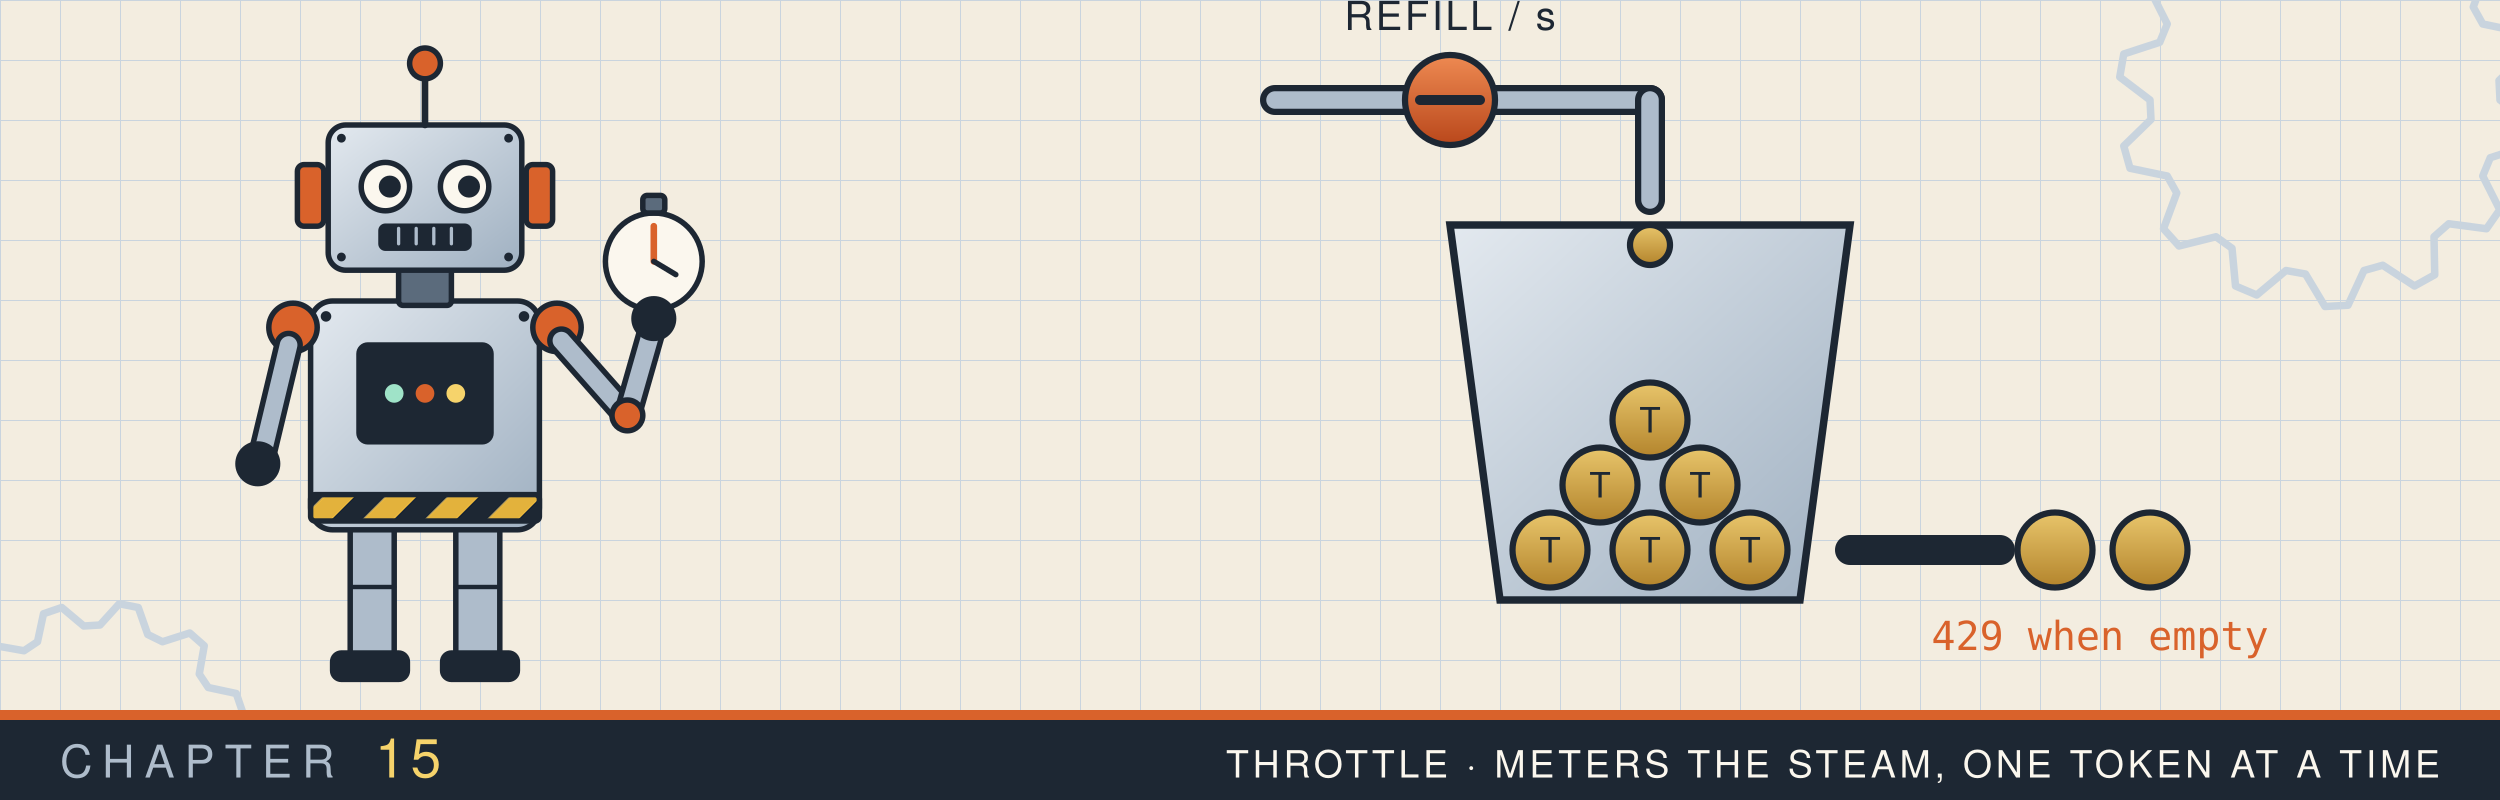
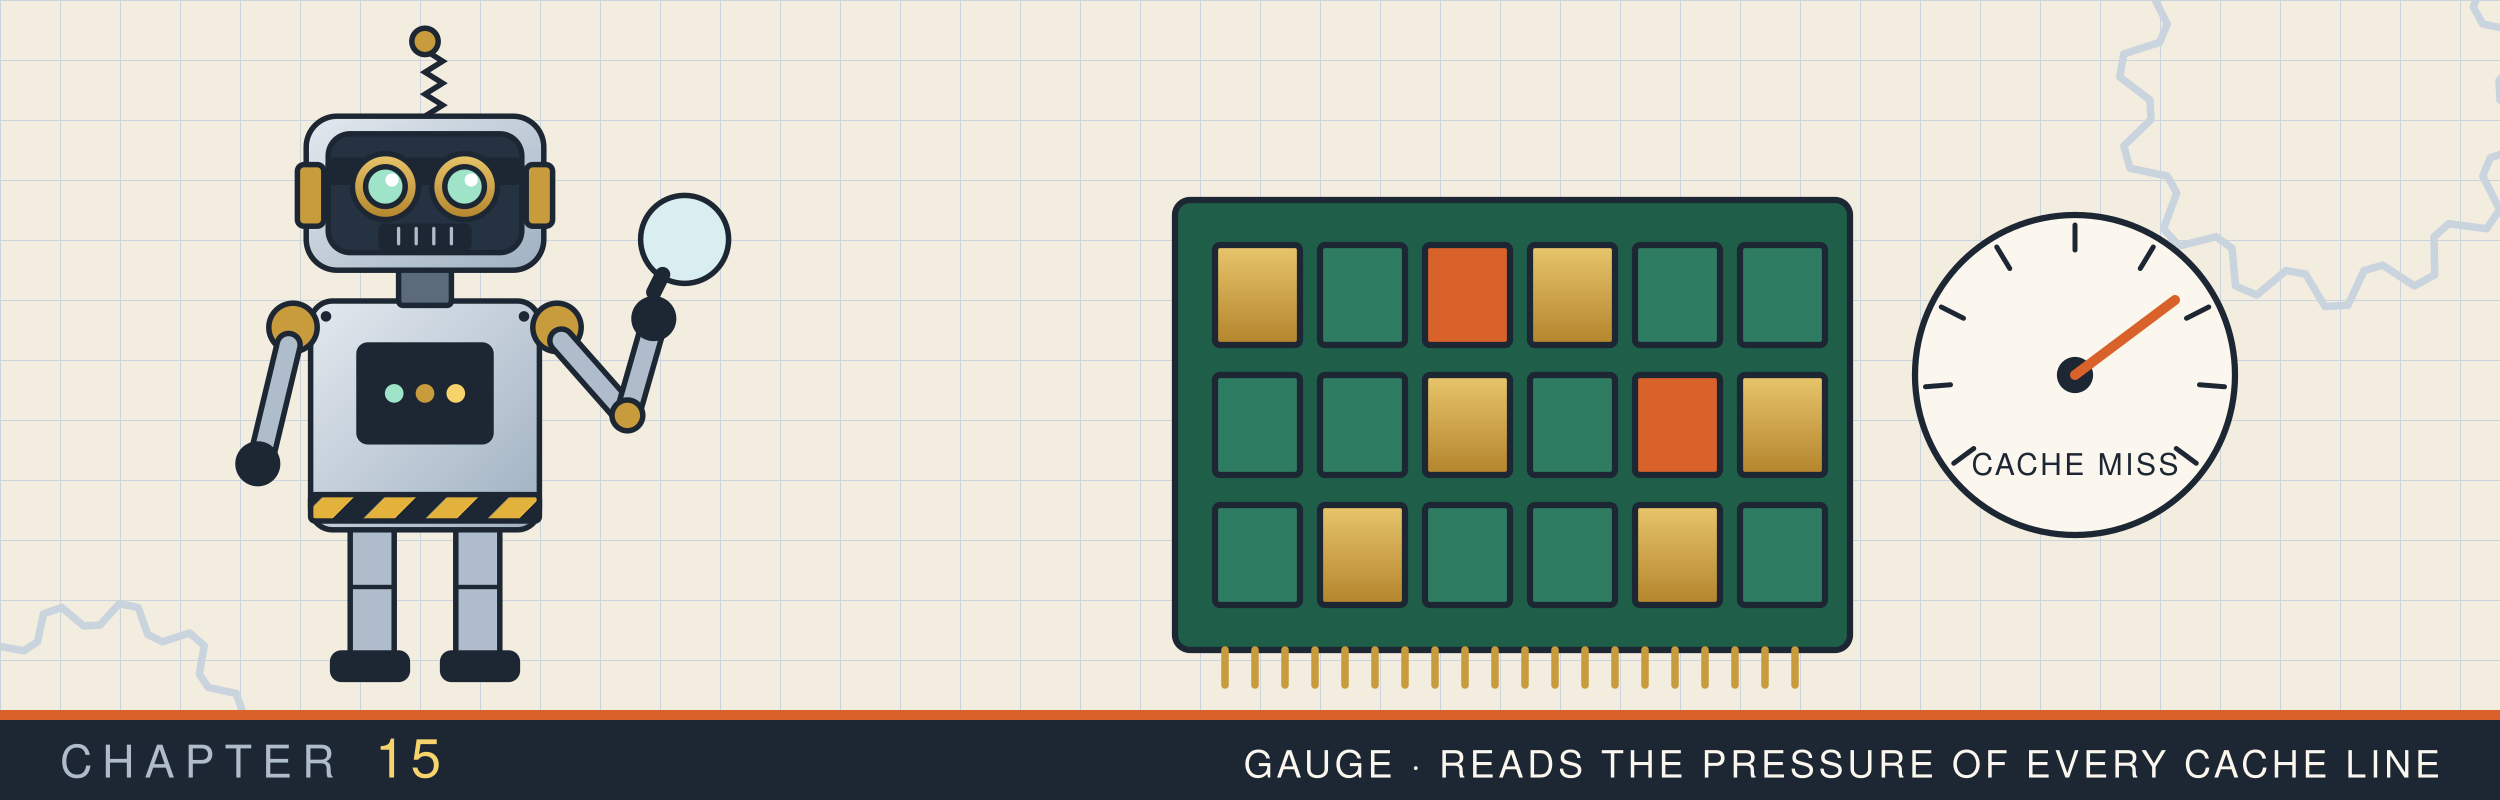
<svg xmlns="http://www.w3.org/2000/svg" viewBox="0 0 1000 320" width="1000" height="320">
  <defs>
    <pattern id="grid" width="24" height="24" patternUnits="userSpaceOnUse">
      <path d="M 24 0 L 0 0 0 24" fill="none" stroke="#c9d4de" stroke-width="0.8" />
    </pattern>
    <pattern id="hatch" width="6" height="6" patternUnits="userSpaceOnUse" patternTransform="rotate(45)">
      <line x1="0" y1="0" x2="0" y2="6" stroke="#1d2733" stroke-width="1.1" opacity="0.55" />
    </pattern>
    <pattern id="hatch-fine" width="4" height="4" patternUnits="userSpaceOnUse" patternTransform="rotate(-35)">
      <line x1="0" y1="0" x2="0" y2="4" stroke="#1d2733" stroke-width="0.7" opacity="0.4" />
    </pattern>
    <pattern id="stripes" width="20" height="20" patternUnits="userSpaceOnUse" patternTransform="rotate(45)">
      <rect width="10" height="20" fill="#1d2733" />
      <rect x="10" width="10" height="20" fill="#e3b23c" />
    </pattern>
    <linearGradient id="steel" x1="0" x2="1" y1="0" y2="1">
      <stop offset="0" stop-color="#e3e9ef" />
      <stop offset="1" stop-color="#9fb0c1" />
    </linearGradient>
    <linearGradient id="brass" x1="0" x2="0" y1="0" y2="1">
      <stop offset="0" stop-color="#e8c56b" />
      <stop offset="1" stop-color="#b3842c" />
    </linearGradient>
    <linearGradient id="copper" x1="0" x2="0" y1="0" y2="1">
      <stop offset="0" stop-color="#ee8a52" />
      <stop offset="1" stop-color="#b9471b" />
    </linearGradient>
  </defs>
  <rect x="0.0" y="0.0" width="1000.0" height="320.0" rx="0" fill="#f3ede0" stroke="none" stroke-width="0" />
  <rect x="0.0" y="0.0" width="1000.0" height="320.0" rx="0" fill="url(#grid)" stroke="none" stroke-width="0" />
  <polygon points="1000.0,40.0 1012.1,49.2 1010.5,58.4 996.1,63.1 993.1,70.4 999.9,83.9 994.6,91.5 979.5,89.5 973.6,94.7 973.9,109.9 965.8,114.4 953.1,106.1 945.6,108.2 939.2,122.1 930.0,122.6 922.2,109.6 914.4,108.2 902.7,118.0 894.2,114.4 892.8,99.3 886.4,94.7 871.6,98.4 865.4,91.5 870.7,77.2 866.9,70.4 852.0,67.3 849.5,58.4 860.4,47.8 860.0,40.0 847.9,30.8 849.5,21.6 863.9,16.9 866.9,9.6 860.1,-3.9 865.4,-11.5 880.5,-9.5 886.4,-14.7 886.1,-29.9 894.2,-34.4 906.9,-26.1 914.4,-28.2 920.8,-42.1 930.0,-42.6 937.8,-29.6 945.6,-28.2 957.3,-38.0 965.8,-34.4 967.2,-19.3 973.6,-14.7 988.4,-18.4 994.6,-11.5 989.3,2.8 993.1,9.6 1008.0,12.7 1010.5,21.6 999.6,32.2" fill="none" stroke="#c9d4de" stroke-width="3" stroke-linejoin="round" />
  <polygon points="90.0,300.0 98.5,307.7 97.0,315.3 86.2,319.1 83.3,325.0 86.8,335.9 81.7,341.7 70.4,339.7 65.0,343.3 62.6,354.5 55.3,357.0 46.5,349.6 40.0,350.0 32.3,358.5 24.7,357.0 20.9,346.2 15.0,343.3 4.1,346.8 -1.7,341.7 0.3,330.4 -3.3,325.0 -14.5,322.6 -17.0,315.3 -9.6,306.5 -10.0,300.0 -18.5,292.3 -17.0,284.7 -6.2,280.9 -3.3,275.0 -6.8,264.1 -1.7,258.3 9.6,260.3 15.0,256.7 17.4,245.5 24.7,243.0 33.5,250.4 40.0,250.0 47.7,241.5 55.3,243.0 59.1,253.8 65.0,256.7 75.9,253.2 81.7,258.3 79.7,269.6 83.3,275.0 94.5,277.4 97.0,284.7 89.6,293.5" fill="none" stroke="#c9d4de" stroke-width="3" stroke-linejoin="round" />
  <rect x="0.0" y="288.0" width="1000.0" height="32.0" rx="0" fill="#1d2733" stroke="none" stroke-width="0" />
  <rect x="0.0" y="284.0" width="1000.0" height="4.0" rx="0" fill="#d9622b" stroke="none" stroke-width="0" />
  <text x="24.0" y="311.0" font-family="DIN Condensed, Avenir Next Condensed, Helvetica Neue, sans-serif" font-size="18" fill="#aebccb" text-anchor="start" font-weight="normal" letter-spacing="4">CHAPTER</text>
-   <text x="976.0" y="311.0" font-family="DIN Condensed, Avenir Next Condensed, Helvetica Neue, sans-serif" font-size="15" fill="#fbf7ee" text-anchor="end" font-weight="normal" letter-spacing="1.5">THROTTLE · METERS THE STEAM, ONE TOKEN AT A TIME</text>
+   <text x="976.0" y="311.0" font-family="DIN Condensed, Avenir Next Condensed, Helvetica Neue, sans-serif" font-size="15" fill="#fbf7ee" text-anchor="end" font-weight="normal" letter-spacing="1.5">GAUGE · READS THE PRESSURE OF EVERY CACHE LINE</text>
  <text x="150.0" y="311.0" font-family="DIN Condensed, Avenir Next Condensed, Helvetica Neue, sans-serif" font-size="22" fill="#f6d36b" text-anchor="start" font-weight="normal" letter-spacing="2">15</text>
  <g transform="translate(170.0 270.0) scale(0.88)">
    <rect x="-34.0" y="-70.0" width="20.0" height="64.0" rx="3" fill="#aebccb" stroke="#1d2733" stroke-width="2.5" />
    <rect x="14.0" y="-70.0" width="20.0" height="64.0" rx="3" fill="#aebccb" stroke="#1d2733" stroke-width="2.5" />
    <rect x="-42.0" y="-10.0" width="34.0" height="12.0" rx="4" fill="#1d2733" stroke="#1d2733" stroke-width="2.5" />
    <rect x="8.0" y="-10.0" width="34.0" height="12.0" rx="4" fill="#1d2733" stroke="#1d2733" stroke-width="2.5" />
    <line x1="-34.0" y1="-40.0" x2="-14.0" y2="-40.0" stroke="#1d2733" stroke-width="2" stroke-linecap="round" />
    <line x1="14.0" y1="-40.0" x2="34.0" y2="-40.0" stroke="#1d2733" stroke-width="2" stroke-linecap="round" />
    <rect x="-52.0" y="-170.0" width="104.0" height="104.0" rx="10" fill="url(#steel)" stroke="#1d2733" stroke-width="2.5" />
    <circle cx="-45.0" cy="-163.0" r="2.4" fill="#1d2733" />
    <circle cx="45.0" cy="-163.0" r="2.4" fill="#1d2733" />
    <circle cx="-45.0" cy="-73.0" r="2.4" fill="#1d2733" />
    <circle cx="45.0" cy="-73.0" r="2.4" fill="#1d2733" />
    <rect x="-30.0" y="-150.0" width="60.0" height="44.0" rx="4" fill="#1d2733" stroke="#1d2733" stroke-width="2.5" />
    <rect x="-52.0" y="-82.0" width="104.0" height="12.0" rx="2" fill="url(#stripes)" stroke="#1d2733" stroke-width="2.5" />
    <circle cx="-14.0" cy="-128.0" r="5.0" fill="#9fe3c8" stroke="#1d2733" stroke-width="1.5" />
-     <circle cx="0.0" cy="-128.0" r="5.0" fill="#d9622b" stroke="#1d2733" stroke-width="1.5" />
+     <circle cx="0.0" cy="-128.0" r="5.0" fill="#c89b3c" stroke="#1d2733" stroke-width="1.5" />
    <circle cx="14.0" cy="-128.0" r="5.0" fill="#f6d36b" stroke="#1d2733" stroke-width="1.5" />
-     <circle cx="-60.0" cy="-158.0" r="11.0" fill="#d9622b" stroke="#1d2733" stroke-width="2.5" />
+     <circle cx="-60.0" cy="-158.0" r="11.0" fill="#c89b3c" stroke="#1d2733" stroke-width="2.5" />
    <line x1="-62.0" y1="-150.0" x2="-74.0" y2="-100.0" stroke="#1d2733" stroke-width="13" stroke-linecap="round" />
    <line x1="-62.0" y1="-150.0" x2="-74.0" y2="-100.0" stroke="#aebccb" stroke-width="8" stroke-linecap="round" />
    <circle cx="-76.0" cy="-96.0" r="9.0" fill="#1d2733" stroke="#1d2733" stroke-width="2.5" />
-     <circle cx="60.0" cy="-158.0" r="11.0" fill="#d9622b" stroke="#1d2733" stroke-width="2.5" />
+     <circle cx="60.0" cy="-158.0" r="11.0" fill="#c89b3c" stroke="#1d2733" stroke-width="2.5" />
    <line x1="62.0" y1="-152.0" x2="92.0" y2="-118.0" stroke="#1d2733" stroke-width="13" stroke-linecap="round" />
    <line x1="62.0" y1="-152.0" x2="92.0" y2="-118.0" stroke="#aebccb" stroke-width="8" stroke-linecap="round" />
    <line x1="92.0" y1="-118.0" x2="104.0" y2="-160.0" stroke="#1d2733" stroke-width="13" stroke-linecap="round" />
    <line x1="92.0" y1="-118.0" x2="104.0" y2="-160.0" stroke="#aebccb" stroke-width="8" stroke-linecap="round" />
-     <circle cx="92.0" cy="-118.0" r="7.0" fill="#d9622b" stroke="#1d2733" stroke-width="2.5" />
-     <circle cx="104.0" cy="-188.0" r="22.0" fill="#fbf7ee" stroke="#1d2733" stroke-width="2.5" />
-     <rect x="99.0" y="-218.0" width="10.0" height="8.0" rx="2" fill="#5b6b7c" stroke="#1d2733" stroke-width="2.5" />
-     <line x1="104.0" y1="-188.0" x2="104.0" y2="-204.0" stroke="#d9622b" stroke-width="3" stroke-linecap="round" />
-     <line x1="104.0" y1="-188.0" x2="114.0" y2="-182.0" stroke="#1d2733" stroke-width="2.5" stroke-linecap="round" />
+     <circle cx="92.0" cy="-118.0" r="7.0" fill="#c89b3c" stroke="#1d2733" stroke-width="2.5" />
+     <circle cx="118.0" cy="-198.0" r="20.0" fill="#d8eef0" stroke="#1d2733" stroke-width="2.5" />
+     <line x1="104.0" y1="-174.0" x2="108.0" y2="-182.0" stroke="#1d2733" stroke-width="7" stroke-linecap="round" />
    <circle cx="104.0" cy="-162.0" r="9.0" fill="#1d2733" stroke="#1d2733" stroke-width="2.5" />
    <rect x="-12.0" y="-186.0" width="24.0" height="18.0" rx="2" fill="#5b6b7c" stroke="#1d2733" stroke-width="2.5" />
-     <rect x="-44.0" y="-250.0" width="88.0" height="66.0" rx="8" fill="url(#steel)" stroke="#1d2733" stroke-width="2.5" />
-     <circle cx="-38.0" cy="-244.0" r="2" fill="#1d2733" />
-     <circle cx="38.0" cy="-244.0" r="2" fill="#1d2733" />
-     <circle cx="-38.0" cy="-190.0" r="2" fill="#1d2733" />
-     <circle cx="38.0" cy="-190.0" r="2" fill="#1d2733" />
-     <rect x="-58.0" y="-232.0" width="12.0" height="28.0" rx="3" fill="#d9622b" stroke="#1d2733" stroke-width="2.5" />
-     <rect x="46.0" y="-232.0" width="12.0" height="28.0" rx="3" fill="#d9622b" stroke="#1d2733" stroke-width="2.5" />
-     <circle cx="-18.0" cy="-222.0" r="11.0" fill="#fbf7ee" stroke="#1d2733" stroke-width="2.5" />
-     <circle cx="18.0" cy="-222.0" r="11.0" fill="#fbf7ee" stroke="#1d2733" stroke-width="2.5" />
-     <circle cx="-16.0" cy="-222.0" r="5.0" fill="#1d2733" stroke="none" stroke-width="0" />
-     <circle cx="20.0" cy="-222.0" r="5.0" fill="#1d2733" stroke="none" stroke-width="0" />
+     <rect x="-54.0" y="-254.0" width="108.0" height="70.0" rx="14" fill="url(#steel)" stroke="#1d2733" stroke-width="2.5" />
+     <rect x="-44.0" y="-246.0" width="88.0" height="54.0" rx="10" fill="#243241" stroke="#1d2733" stroke-width="2.5" />
+     <rect x="-58.0" y="-232.0" width="12.0" height="28.0" rx="3" fill="#c89b3c" stroke="#1d2733" stroke-width="2.5" />
+     <rect x="46.0" y="-232.0" width="12.0" height="28.0" rx="3" fill="#c89b3c" stroke="#1d2733" stroke-width="2.5" />
+     <rect x="-44.0" y="-234.0" width="88.0" height="10.0" rx="3" fill="#1d2733" stroke="#1d2733" stroke-width="2.5" />
+     <circle cx="-18.0" cy="-222.0" r="15.0" fill="url(#brass)" stroke="#1d2733" stroke-width="2.5" />
+     <circle cx="18.0" cy="-222.0" r="15.0" fill="url(#brass)" stroke="#1d2733" stroke-width="2.5" />
+     <circle cx="-18.0" cy="-222.0" r="9.0" fill="#9fe3c8" stroke="#1d2733" stroke-width="2.5" />
+     <circle cx="18.0" cy="-222.0" r="9.0" fill="#9fe3c8" stroke="#1d2733" stroke-width="2.5" />
+     <circle cx="-15.0" cy="-225.0" r="3.0" fill="#ffffff" stroke="none" stroke-width="0" />
+     <circle cx="21.0" cy="-225.0" r="3.0" fill="#ffffff" stroke="none" stroke-width="0" />
    <rect x="-20.0" y="-204.0" width="40.0" height="10.0" rx="2" fill="#1d2733" stroke="#1d2733" stroke-width="2.5" />
    <line x1="-12.0" y1="-203.0" x2="-12.0" y2="-196.0" stroke="#aebccb" stroke-width="1.5" stroke-linecap="round" />
    <line x1="-4.0" y1="-203.0" x2="-4.0" y2="-196.0" stroke="#aebccb" stroke-width="1.5" stroke-linecap="round" />
    <line x1="4.0" y1="-203.0" x2="4.0" y2="-196.0" stroke="#aebccb" stroke-width="1.5" stroke-linecap="round" />
    <line x1="12.0" y1="-203.0" x2="12.0" y2="-196.0" stroke="#aebccb" stroke-width="1.5" stroke-linecap="round" />
-     <line x1="0.0" y1="-250.0" x2="0.0" y2="-274.0" stroke="#1d2733" stroke-width="3" stroke-linecap="round" />
-     <circle cx="0.0" cy="-278.0" r="7.0" fill="#d9622b" stroke="#1d2733" stroke-width="2.5" />
+     <path d="M 0 -254.0 l 8 -5 l -8 -5 l 8 -5 l -8 -5 l 8 -5 l -8 -5" fill="none" stroke="#1d2733" stroke-width="2.5" />
+     <circle cx="0.0" cy="-288.0" r="6.0" fill="#c89b3c" stroke="#1d2733" stroke-width="2.5" />
  </g>
-   <line x1="510.0" y1="40.0" x2="660.0" y2="40.0" stroke="#1d2733" stroke-width="12" stroke-linecap="round" />
-   <line x1="510.0" y1="40.0" x2="660.0" y2="40.0" stroke="#aebccb" stroke-width="7" stroke-linecap="round" />
-   <line x1="660.0" y1="40.0" x2="660.0" y2="80.0" stroke="#1d2733" stroke-width="12" stroke-linecap="round" />
-   <line x1="660.0" y1="40.0" x2="660.0" y2="80.0" stroke="#aebccb" stroke-width="7" stroke-linecap="round" />
-   <circle cx="580.0" cy="40.0" r="18.0" fill="url(#copper)" stroke="#1d2733" stroke-width="2.5" />
-   <line x1="568.0" y1="40.0" x2="592.0" y2="40.0" stroke="#1d2733" stroke-width="4" stroke-linecap="round" />
-   <text x="580.0" y="12.0" font-family="DIN Condensed, Avenir Next Condensed, Helvetica Neue, sans-serif" font-size="16" fill="#1d2733" text-anchor="middle" font-weight="normal" letter-spacing="1">REFILL / s</text>
-   <path d="M 580.0 90.0 l 20 150 h 120 l 20 -150 z" fill="url(#steel)" stroke="#1d2733" stroke-width="3" />
-   <circle cx="620.0" cy="220.0" r="15.0" fill="url(#brass)" stroke="#1d2733" stroke-width="2.5" />
-   <text x="620.0" y="225.0" font-family="DIN Condensed, Avenir Next Condensed, Helvetica Neue, sans-serif" font-size="14" fill="#1d2733" text-anchor="middle" font-weight="normal" letter-spacing="0">T</text>
-   <circle cx="660.0" cy="220.0" r="15.0" fill="url(#brass)" stroke="#1d2733" stroke-width="2.5" />
-   <text x="660.0" y="225.0" font-family="DIN Condensed, Avenir Next Condensed, Helvetica Neue, sans-serif" font-size="14" fill="#1d2733" text-anchor="middle" font-weight="normal" letter-spacing="0">T</text>
-   <circle cx="700.0" cy="220.0" r="15.0" fill="url(#brass)" stroke="#1d2733" stroke-width="2.5" />
-   <text x="700.0" y="225.0" font-family="DIN Condensed, Avenir Next Condensed, Helvetica Neue, sans-serif" font-size="14" fill="#1d2733" text-anchor="middle" font-weight="normal" letter-spacing="0">T</text>
-   <circle cx="640.0" cy="194.0" r="15.0" fill="url(#brass)" stroke="#1d2733" stroke-width="2.5" />
-   <text x="640.0" y="199.0" font-family="DIN Condensed, Avenir Next Condensed, Helvetica Neue, sans-serif" font-size="14" fill="#1d2733" text-anchor="middle" font-weight="normal" letter-spacing="0">T</text>
-   <circle cx="680.0" cy="194.0" r="15.0" fill="url(#brass)" stroke="#1d2733" stroke-width="2.5" />
-   <text x="680.0" y="199.0" font-family="DIN Condensed, Avenir Next Condensed, Helvetica Neue, sans-serif" font-size="14" fill="#1d2733" text-anchor="middle" font-weight="normal" letter-spacing="0">T</text>
-   <circle cx="660.0" cy="168.0" r="15.0" fill="url(#brass)" stroke="#1d2733" stroke-width="2.5" />
-   <text x="660.0" y="173.0" font-family="DIN Condensed, Avenir Next Condensed, Helvetica Neue, sans-serif" font-size="14" fill="#1d2733" text-anchor="middle" font-weight="normal" letter-spacing="0">T</text>
-   <circle cx="660.0" cy="98.0" r="8.0" fill="url(#brass)" stroke="#1d2733" stroke-width="2.5" />
-   <line x1="740.0" y1="220.0" x2="800.0" y2="220.0" stroke="#1d2733" stroke-width="12" stroke-linecap="round" />
-   <circle cx="822.0" cy="220.0" r="15.0" fill="url(#brass)" stroke="#1d2733" stroke-width="2.5" />
-   <circle cx="860.0" cy="220.0" r="15.0" fill="url(#brass)" stroke="#1d2733" stroke-width="2.5" />
-   <text x="840.0" y="260.0" font-family="Menlo, monospace" font-size="16" fill="#d9622b" text-anchor="middle" font-weight="normal" letter-spacing="0">429 when empty</text>
+   <rect x="470.0" y="80.0" width="270.0" height="180.0" rx="6" fill="#1f5f4a" stroke="#1d2733" stroke-width="2.5" />
+   <rect x="486.0" y="98.0" width="34.0" height="40.0" rx="2" fill="url(#brass)" stroke="#1d2733" stroke-width="2.5" />
+   <rect x="528.0" y="98.0" width="34.0" height="40.0" rx="2" fill="#2e7d63" stroke="#1d2733" stroke-width="2.5" />
+   <rect x="570.0" y="98.0" width="34.0" height="40.0" rx="2" fill="#d9622b" stroke="#1d2733" stroke-width="2.5" />
+   <rect x="612.0" y="98.0" width="34.0" height="40.0" rx="2" fill="url(#brass)" stroke="#1d2733" stroke-width="2.5" />
+   <rect x="654.0" y="98.0" width="34.0" height="40.0" rx="2" fill="#2e7d63" stroke="#1d2733" stroke-width="2.5" />
+   <rect x="696.0" y="98.0" width="34.0" height="40.0" rx="2" fill="#2e7d63" stroke="#1d2733" stroke-width="2.5" />
+   <rect x="486.0" y="150.0" width="34.0" height="40.0" rx="2" fill="#2e7d63" stroke="#1d2733" stroke-width="2.5" />
+   <rect x="528.0" y="150.0" width="34.0" height="40.0" rx="2" fill="#2e7d63" stroke="#1d2733" stroke-width="2.5" />
+   <rect x="570.0" y="150.0" width="34.0" height="40.0" rx="2" fill="url(#brass)" stroke="#1d2733" stroke-width="2.5" />
+   <rect x="612.0" y="150.0" width="34.0" height="40.0" rx="2" fill="#2e7d63" stroke="#1d2733" stroke-width="2.5" />
+   <rect x="654.0" y="150.0" width="34.0" height="40.0" rx="2" fill="#d9622b" stroke="#1d2733" stroke-width="2.5" />
+   <rect x="696.0" y="150.0" width="34.0" height="40.0" rx="2" fill="url(#brass)" stroke="#1d2733" stroke-width="2.5" />
+   <rect x="486.0" y="202.0" width="34.0" height="40.0" rx="2" fill="#2e7d63" stroke="#1d2733" stroke-width="2.5" />
+   <rect x="528.0" y="202.0" width="34.0" height="40.0" rx="2" fill="url(#brass)" stroke="#1d2733" stroke-width="2.5" />
+   <rect x="570.0" y="202.0" width="34.0" height="40.0" rx="2" fill="#2e7d63" stroke="#1d2733" stroke-width="2.5" />
+   <rect x="612.0" y="202.0" width="34.0" height="40.0" rx="2" fill="#2e7d63" stroke="#1d2733" stroke-width="2.5" />
+   <rect x="654.0" y="202.0" width="34.0" height="40.0" rx="2" fill="url(#brass)" stroke="#1d2733" stroke-width="2.5" />
+   <rect x="696.0" y="202.0" width="34.0" height="40.0" rx="2" fill="#2e7d63" stroke="#1d2733" stroke-width="2.5" />
+   <line x1="490.0" y1="260.0" x2="490.0" y2="274.0" stroke="#c89b3c" stroke-width="3" stroke-linecap="round" />
+   <line x1="502.0" y1="260.0" x2="502.0" y2="274.0" stroke="#c89b3c" stroke-width="3" stroke-linecap="round" />
+   <line x1="514.0" y1="260.0" x2="514.0" y2="274.0" stroke="#c89b3c" stroke-width="3" stroke-linecap="round" />
+   <line x1="526.0" y1="260.0" x2="526.0" y2="274.0" stroke="#c89b3c" stroke-width="3" stroke-linecap="round" />
+   <line x1="538.0" y1="260.0" x2="538.0" y2="274.0" stroke="#c89b3c" stroke-width="3" stroke-linecap="round" />
+   <line x1="550.0" y1="260.0" x2="550.0" y2="274.0" stroke="#c89b3c" stroke-width="3" stroke-linecap="round" />
+   <line x1="562.0" y1="260.0" x2="562.0" y2="274.0" stroke="#c89b3c" stroke-width="3" stroke-linecap="round" />
+   <line x1="574.0" y1="260.0" x2="574.0" y2="274.0" stroke="#c89b3c" stroke-width="3" stroke-linecap="round" />
+   <line x1="586.0" y1="260.0" x2="586.0" y2="274.0" stroke="#c89b3c" stroke-width="3" stroke-linecap="round" />
+   <line x1="598.0" y1="260.0" x2="598.0" y2="274.0" stroke="#c89b3c" stroke-width="3" stroke-linecap="round" />
+   <line x1="610.0" y1="260.0" x2="610.0" y2="274.0" stroke="#c89b3c" stroke-width="3" stroke-linecap="round" />
+   <line x1="622.0" y1="260.0" x2="622.0" y2="274.0" stroke="#c89b3c" stroke-width="3" stroke-linecap="round" />
+   <line x1="634.0" y1="260.0" x2="634.0" y2="274.0" stroke="#c89b3c" stroke-width="3" stroke-linecap="round" />
+   <line x1="646.0" y1="260.0" x2="646.0" y2="274.0" stroke="#c89b3c" stroke-width="3" stroke-linecap="round" />
+   <line x1="658.0" y1="260.0" x2="658.0" y2="274.0" stroke="#c89b3c" stroke-width="3" stroke-linecap="round" />
+   <line x1="670.0" y1="260.0" x2="670.0" y2="274.0" stroke="#c89b3c" stroke-width="3" stroke-linecap="round" />
+   <line x1="682.0" y1="260.0" x2="682.0" y2="274.0" stroke="#c89b3c" stroke-width="3" stroke-linecap="round" />
+   <line x1="694.0" y1="260.0" x2="694.0" y2="274.0" stroke="#c89b3c" stroke-width="3" stroke-linecap="round" />
+   <line x1="706.0" y1="260.0" x2="706.0" y2="274.0" stroke="#c89b3c" stroke-width="3" stroke-linecap="round" />
+   <line x1="718.0" y1="260.0" x2="718.0" y2="274.0" stroke="#c89b3c" stroke-width="3" stroke-linecap="round" />
+   <circle cx="830.0" cy="150.0" r="64.0" fill="#fbf7ee" stroke="#1d2733" stroke-width="2.5" />
+   <circle cx="830.0" cy="150.0" r="6.0" fill="#1d2733" stroke="#1d2733" stroke-width="2.5" />
+   <line x1="789.5" y1="179.4" x2="781.5" y2="185.3" stroke="#1d2733" stroke-width="2" stroke-linecap="round" />
+   <line x1="780.2" y1="153.9" x2="770.2" y2="154.7" stroke="#1d2733" stroke-width="2" stroke-linecap="round" />
+   <line x1="785.4" y1="127.3" x2="776.5" y2="122.8" stroke="#1d2733" stroke-width="2" stroke-linecap="round" />
+   <line x1="803.9" y1="107.4" x2="798.7" y2="98.8" stroke="#1d2733" stroke-width="2" stroke-linecap="round" />
+   <line x1="830.0" y1="100.0" x2="830.0" y2="90.0" stroke="#1d2733" stroke-width="2" stroke-linecap="round" />
+   <line x1="856.1" y1="107.4" x2="861.3" y2="98.8" stroke="#1d2733" stroke-width="2" stroke-linecap="round" />
+   <line x1="874.6" y1="127.3" x2="883.5" y2="122.8" stroke="#1d2733" stroke-width="2" stroke-linecap="round" />
+   <line x1="879.8" y1="153.9" x2="889.8" y2="154.7" stroke="#1d2733" stroke-width="2" stroke-linecap="round" />
+   <line x1="870.5" y1="179.4" x2="878.5" y2="185.3" stroke="#1d2733" stroke-width="2" stroke-linecap="round" />
+   <line x1="830.0" y1="150.0" x2="870.0" y2="120.0" stroke="#d9622b" stroke-width="4" stroke-linecap="round" />
+   <text x="830.0" y="190.0" font-family="DIN Condensed, Avenir Next Condensed, Helvetica Neue, sans-serif" font-size="12" fill="#1d2733" text-anchor="middle" font-weight="normal" letter-spacing="1">CACHE MISS</text>
</svg>
